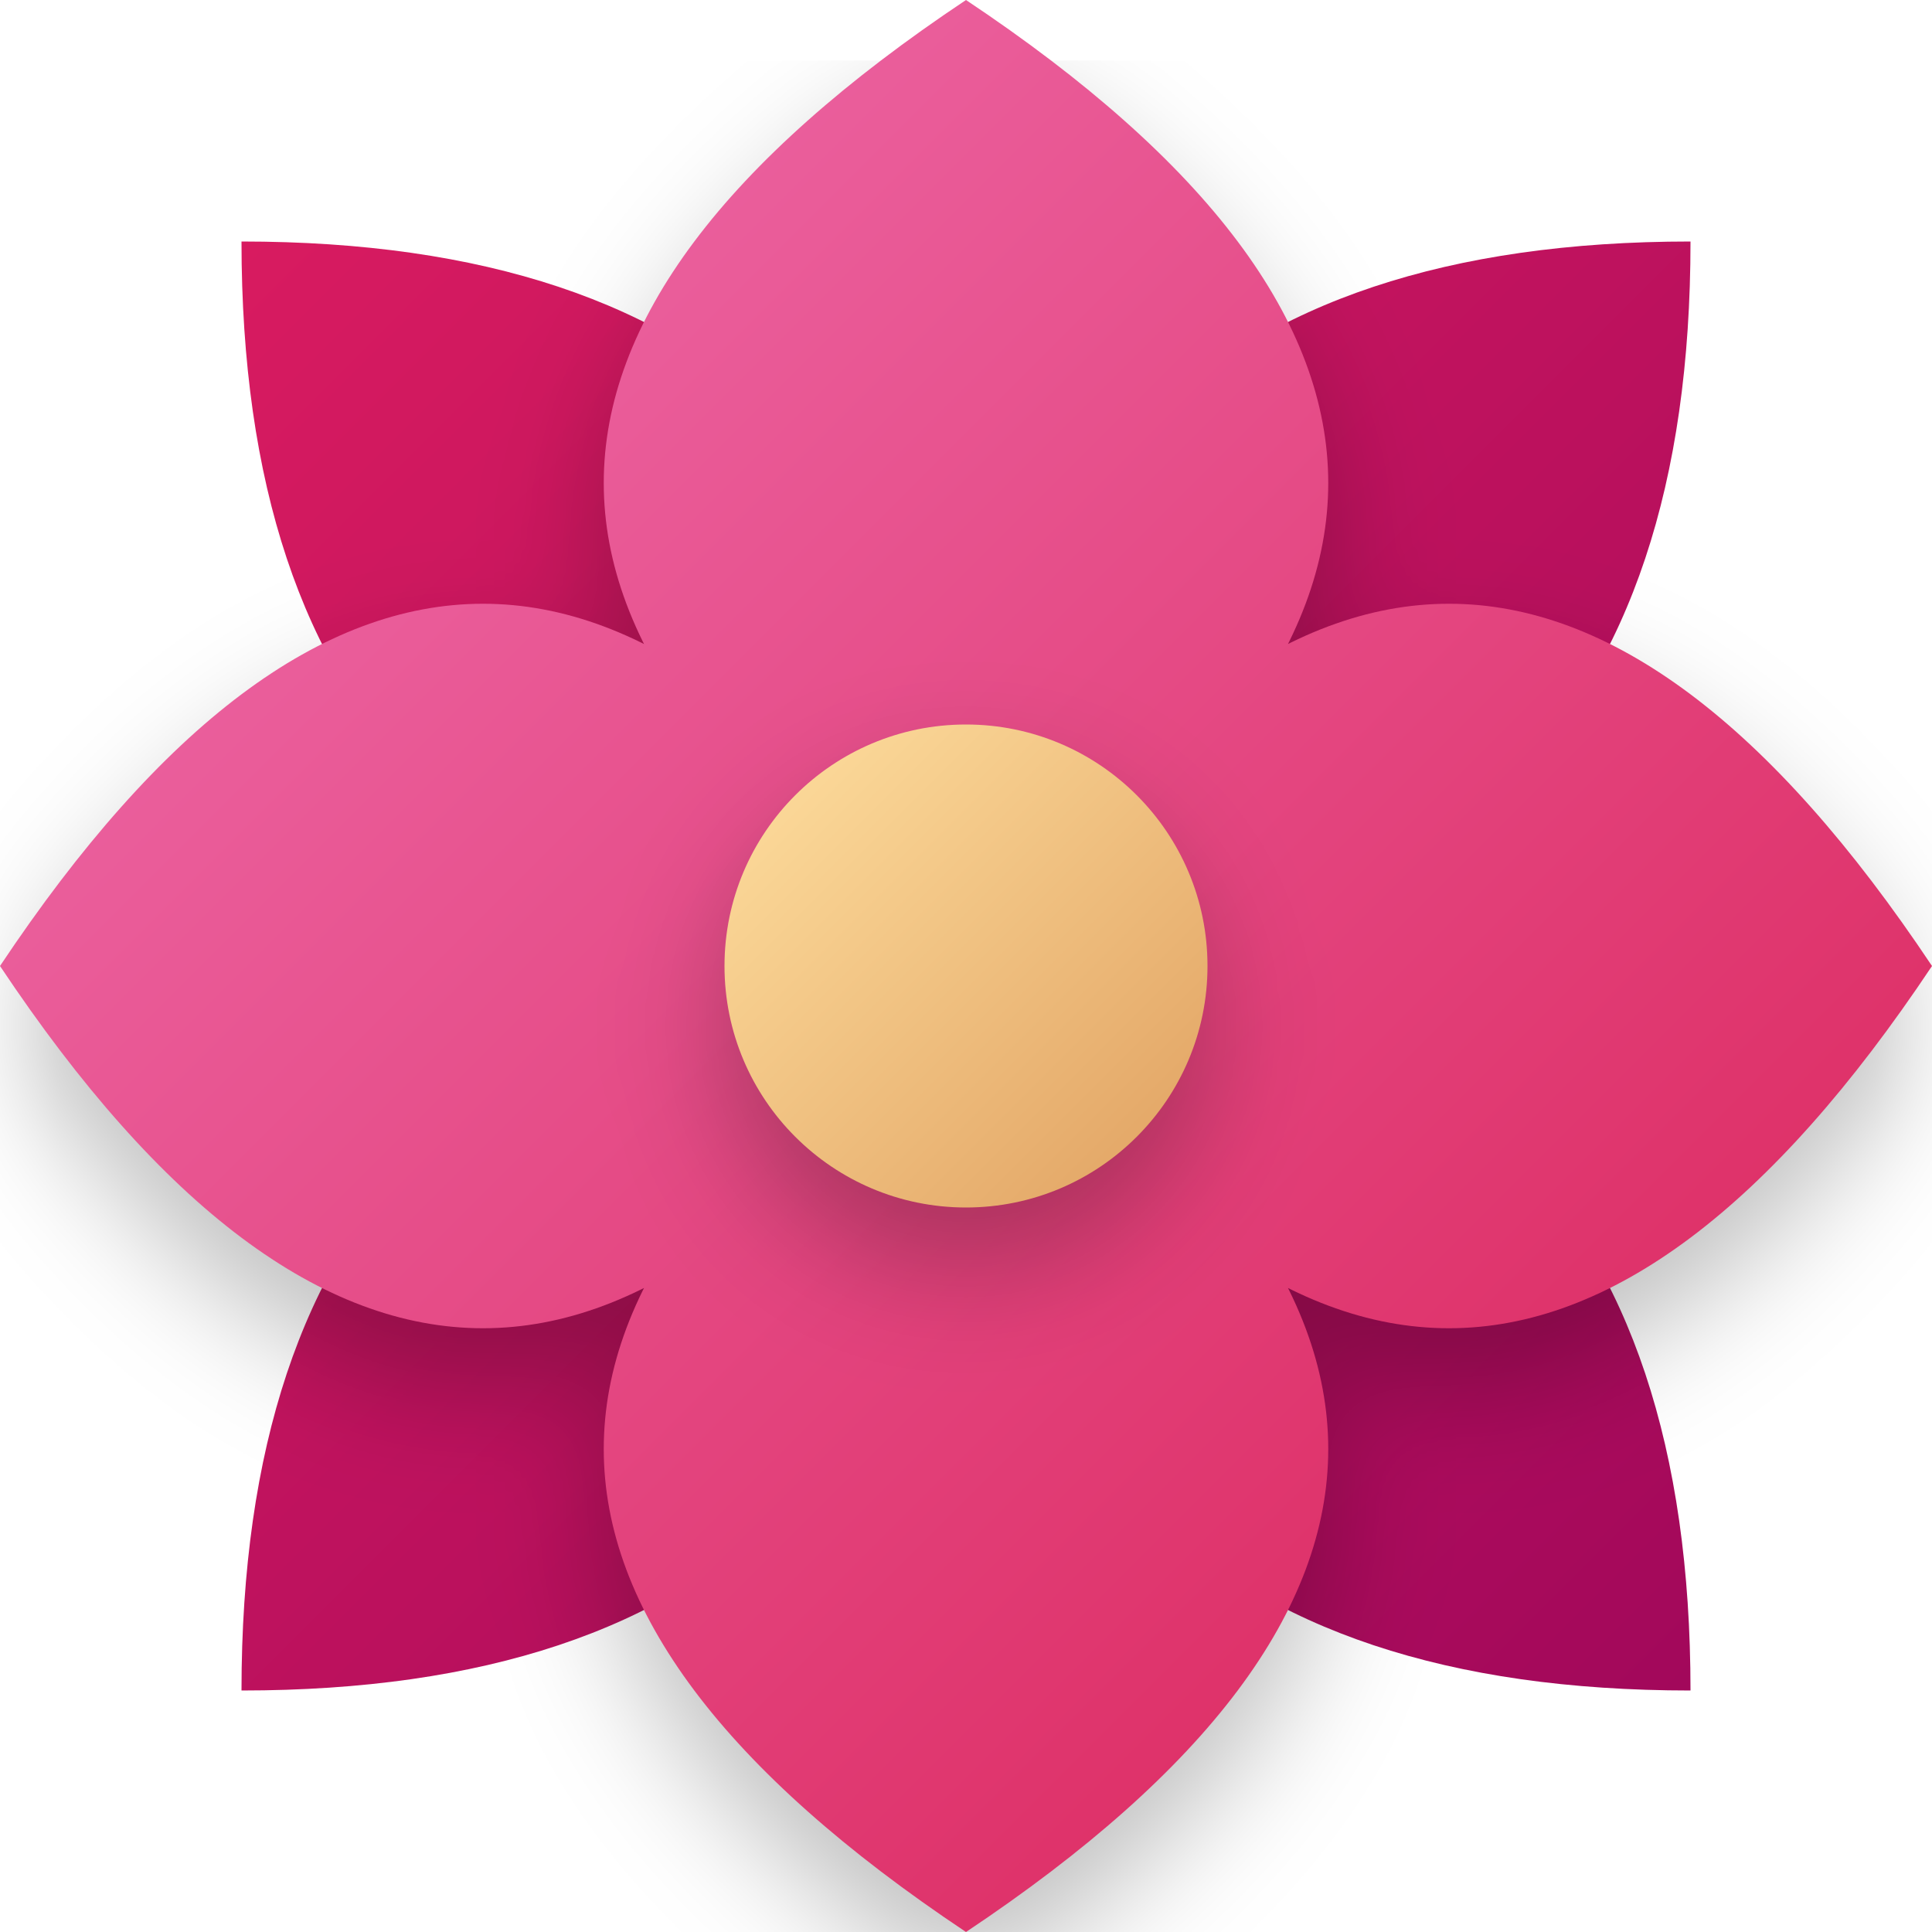
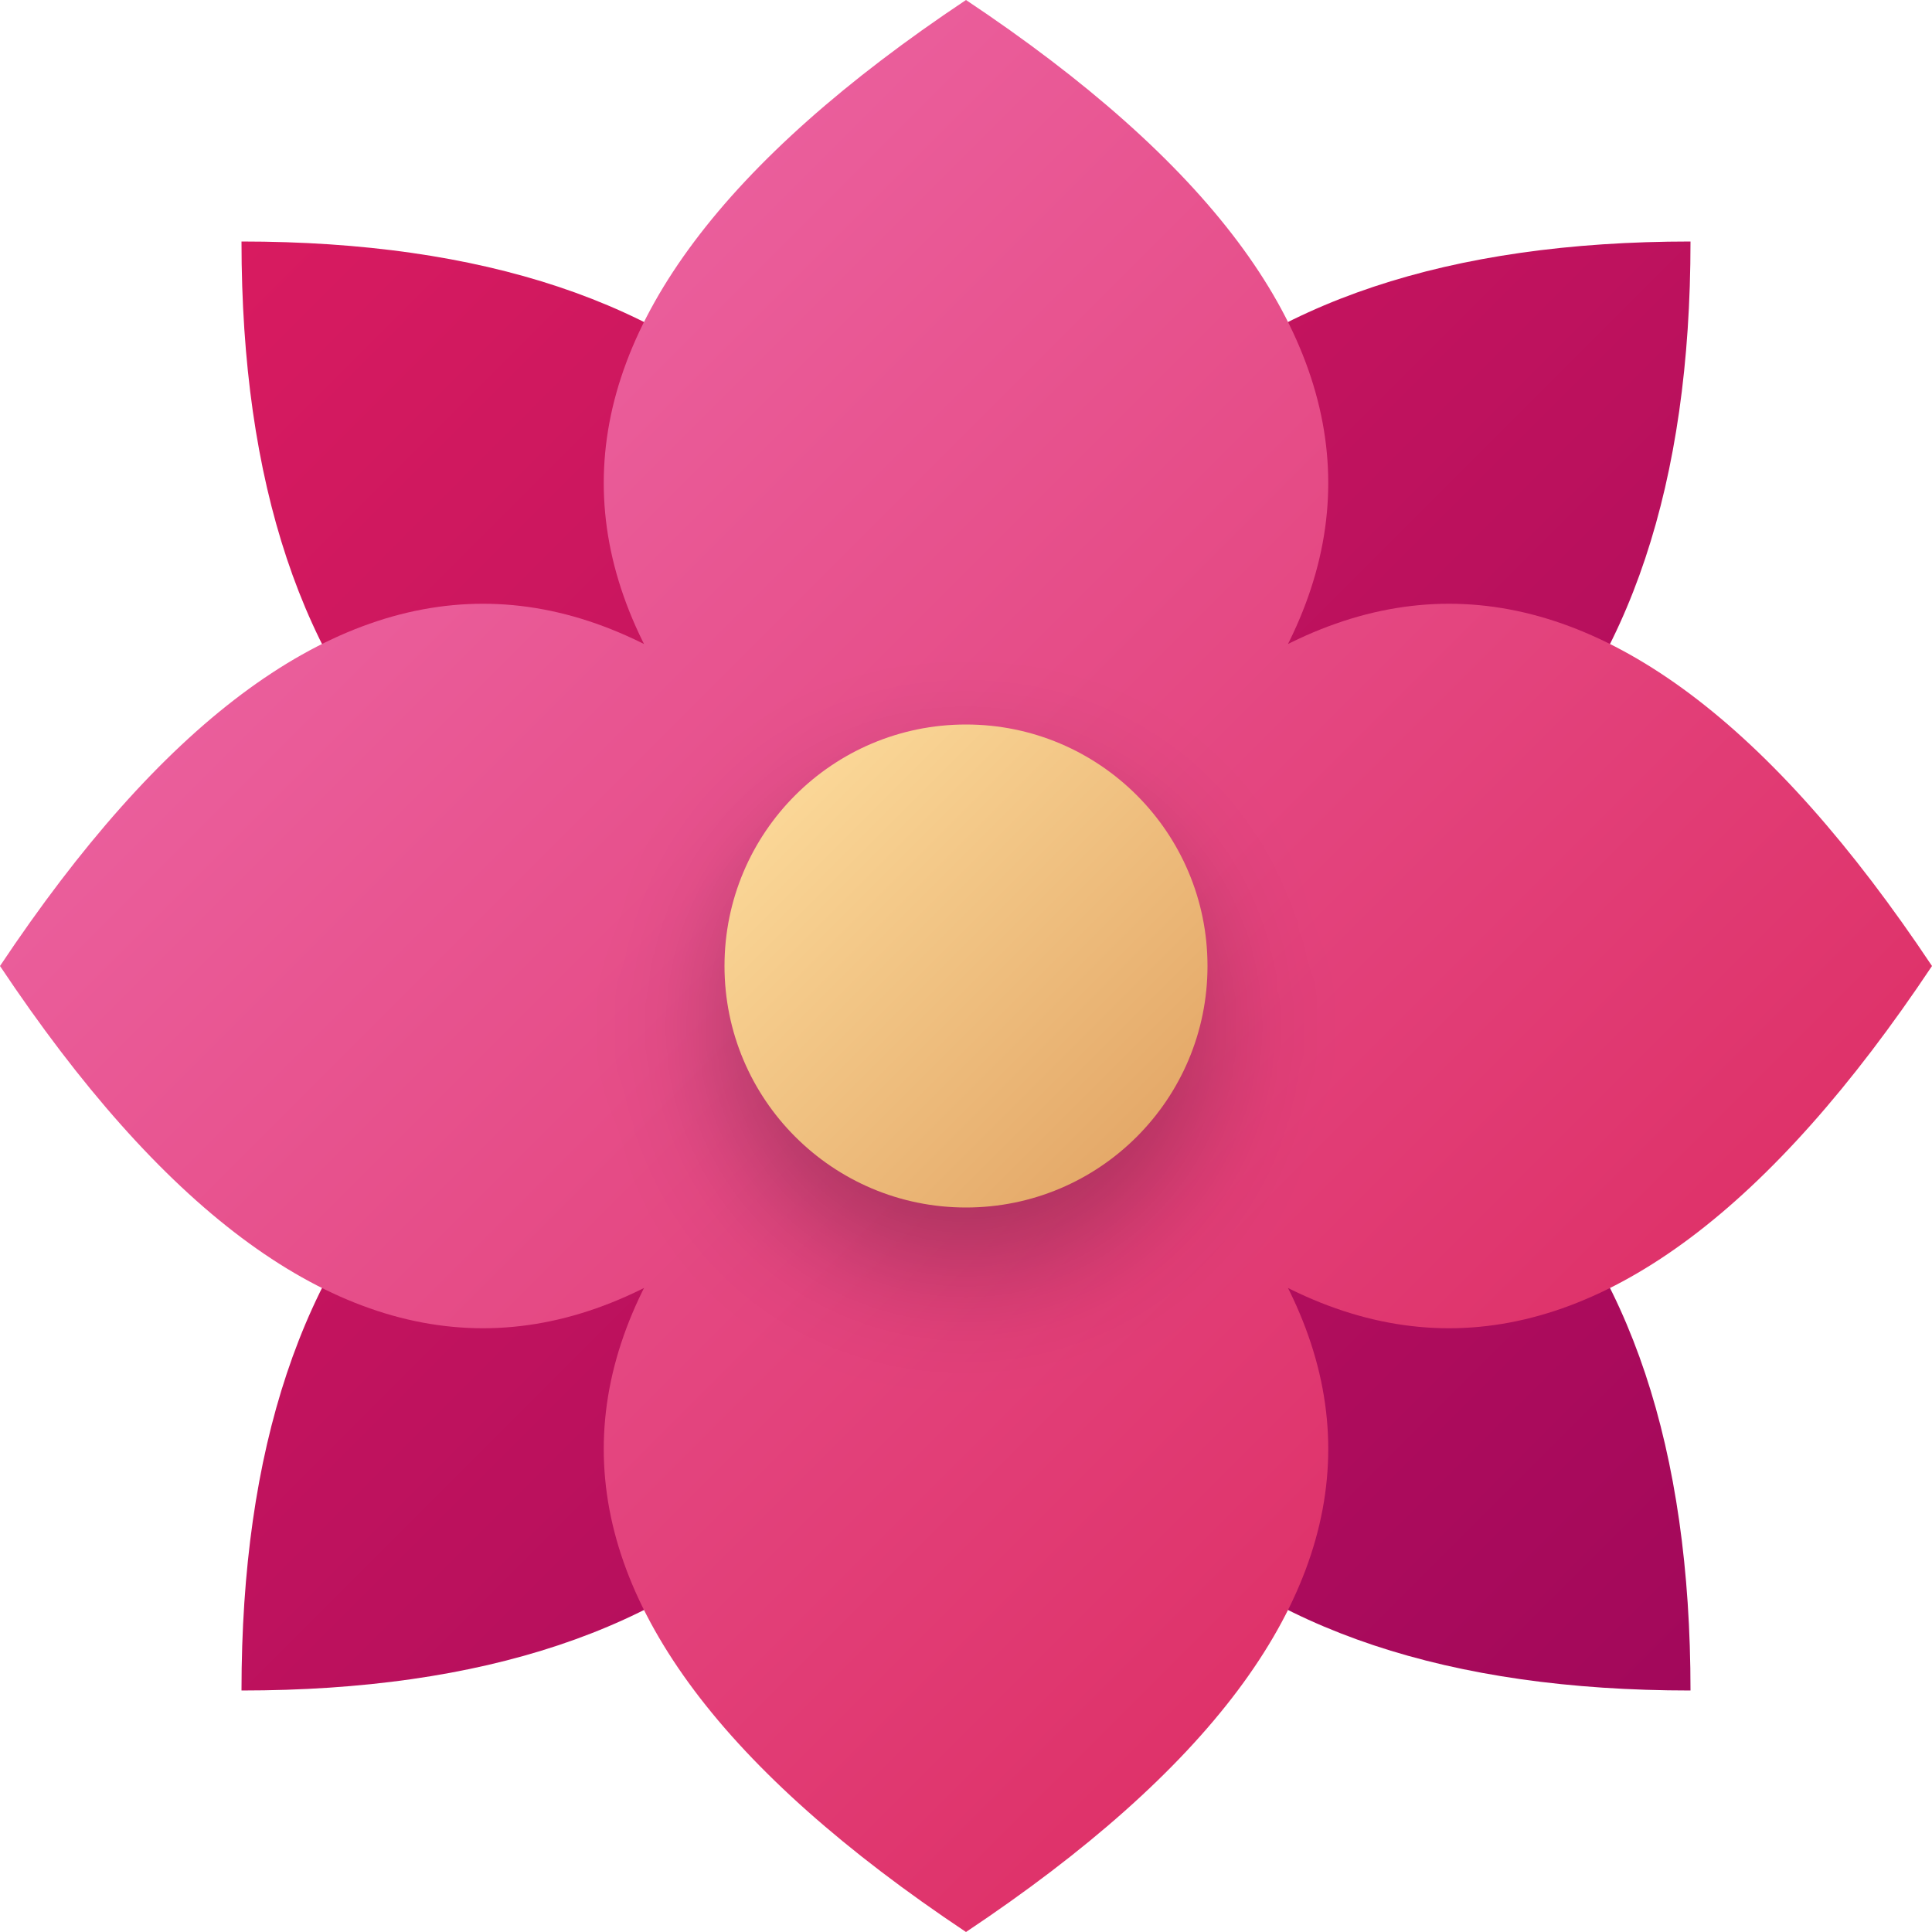
<svg xmlns="http://www.w3.org/2000/svg" viewBox="0 0 16 16" width="16" height="16" version="1.1" id="svg18">
  <defs id="defs22">
    <filter style="color-interpolation-filters:sRGB;" id="filter856">
      <feFlood flood-opacity="0.251" flood-color="rgb(0,0,0)" result="flood" id="feFlood846" />
      <feComposite in="flood" in2="SourceGraphic" operator="in" result="composite1" id="feComposite848" />
      <feGaussianBlur in="composite1" stdDeviation="0.5" result="blur" id="feGaussianBlur850" />
      <feOffset dx="0" dy="0.5" result="offset" id="feOffset852" />
      <feComposite in="SourceGraphic" in2="offset" operator="over" result="composite2" id="feComposite854" />
    </filter>
    <filter style="color-interpolation-filters:sRGB;" id="filter836">
      <feFlood flood-opacity="0.251" flood-color="rgb(255,255,255)" result="flood" id="feFlood826" />
      <feComposite in="flood" in2="SourceGraphic" operator="out" result="composite1" id="feComposite828" />
      <feGaussianBlur in="composite1" stdDeviation="0.5" result="blur" id="feGaussianBlur830" />
      <feOffset dx="0" dy="0.5" result="offset" id="feOffset832" />
      <feComposite in="offset" in2="SourceGraphic" operator="atop" result="composite2" id="feComposite834" />
    </filter>
    <filter style="color-interpolation-filters:sRGB;" id="filter37" x="-0.075" y="-0.075" width="1.15" height="1.181">
      <feFlood flood-opacity="0.251" flood-color="rgb(0,0,0)" result="flood" id="feFlood27" />
      <feComposite in="flood" in2="SourceGraphic" operator="in" result="composite1" id="feComposite29" />
      <feGaussianBlur in="composite1" stdDeviation="0.5" result="blur" id="feGaussianBlur31" />
      <feOffset dx="0" dy="0.5" result="offset" id="feOffset33" />
      <feComposite in="SourceGraphic" in2="offset" operator="over" result="composite2" id="feComposite35" />
    </filter>
    <filter style="color-interpolation-filters:sRGB;" id="filter894" x="-0.3" y="-0.3" width="1.6" height="1.725">
      <feFlood flood-opacity="0.251" flood-color="rgb(0,0,0)" result="flood" id="feFlood884" />
      <feComposite in="flood" in2="SourceGraphic" operator="in" result="composite1" id="feComposite886" />
      <feGaussianBlur in="composite1" stdDeviation="0.5" result="blur" id="feGaussianBlur888" />
      <feOffset dx="0" dy="0.5" result="offset" id="feOffset890" />
      <feComposite in="SourceGraphic" in2="offset" operator="over" result="composite2" id="feComposite892" />
    </filter>
  </defs>
  <linearGradient id="g0" x1="0%" y1="0%" x2="100%" y2="100%">
    <stop offset="0%" style="stop-color:#d81b60;stop-opacity:1" id="stop2" />
    <stop offset="100%" style="stop-color:#a2085b;stop-opacity:1" id="stop4" />
  </linearGradient>
  <linearGradient id="g1" x1="0%" y1="0%" x2="100%" y2="100%">
    <stop offset="0%" style="stop-color:#f072b2;stop-opacity:1" id="stop7" />
    <stop offset="100%" style="stop-color:#d91e53;stop-opacity:1" id="stop9" />
  </linearGradient>
  <linearGradient id="g2" x1="0%" y1="0%" x2="100%" y2="100%">
    <stop offset="0%" style="stop-color:#ffe0a0;stop-opacity:1" id="stop29" />
    <stop offset="100%" style="stop-color:#e0a060;stop-opacity:1" id="stop31" />
  </linearGradient>
  <style id="style12">
    .ac-color {
      fill: url(#g0);
    }
    .ac-color1 {
      fill: url(#g1);
    }
    .ac-color2 {
      fill: url(#g2);
    }
  </style>
  <path d="M8 8Q8 2 2 2 2 8 8 8M8 8Q8 2 14 2 14 8 8 8M8 8Q2 8 2 14 8 14 8 8M8 8Q14 8 14 14 8 14 8 8" class="ac-color" id="path14" />
-   <path d="M8 8Q2 4 8 0 14 4 8 8M8 8Q12 2 16 8 12 14 8 8M8 8Q14 12 8 16 2 12 8 8M8 8Q4 14 0 8 4 2 8 8" class="ac-color1" id="path16" style="filter:url(#filter37)" />
+   <path d="M8 8Q2 4 8 0 14 4 8 8M8 8Q12 2 16 8 12 14 8 8M8 8Q14 12 8 16 2 12 8 8M8 8Q4 14 0 8 4 2 8 8" class="ac-color1" id="path16" />
  <path d="M8 6A1 1 0 008 10 1 1 0 008 6" class="ac-color2" id="path17" style="filter:url(#filter894)" />
</svg>
